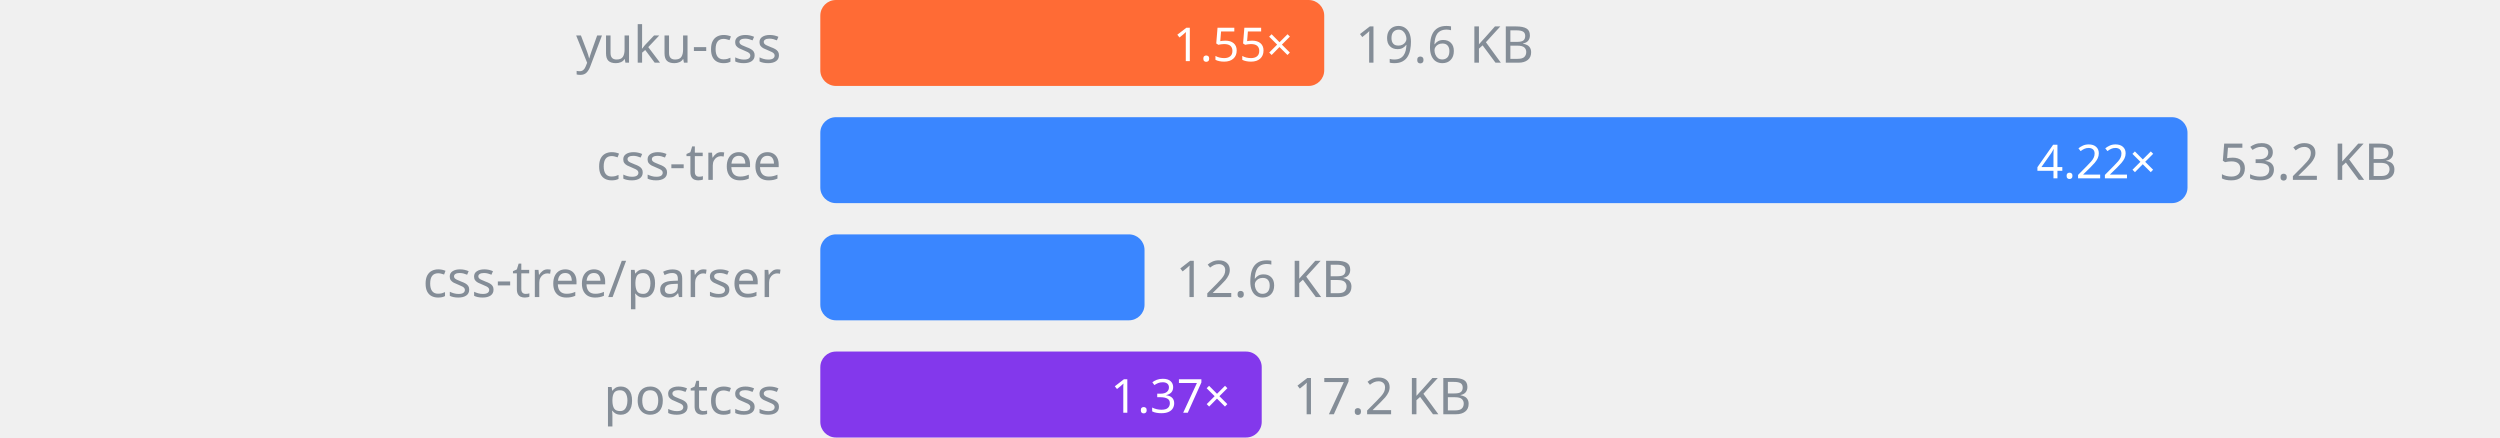
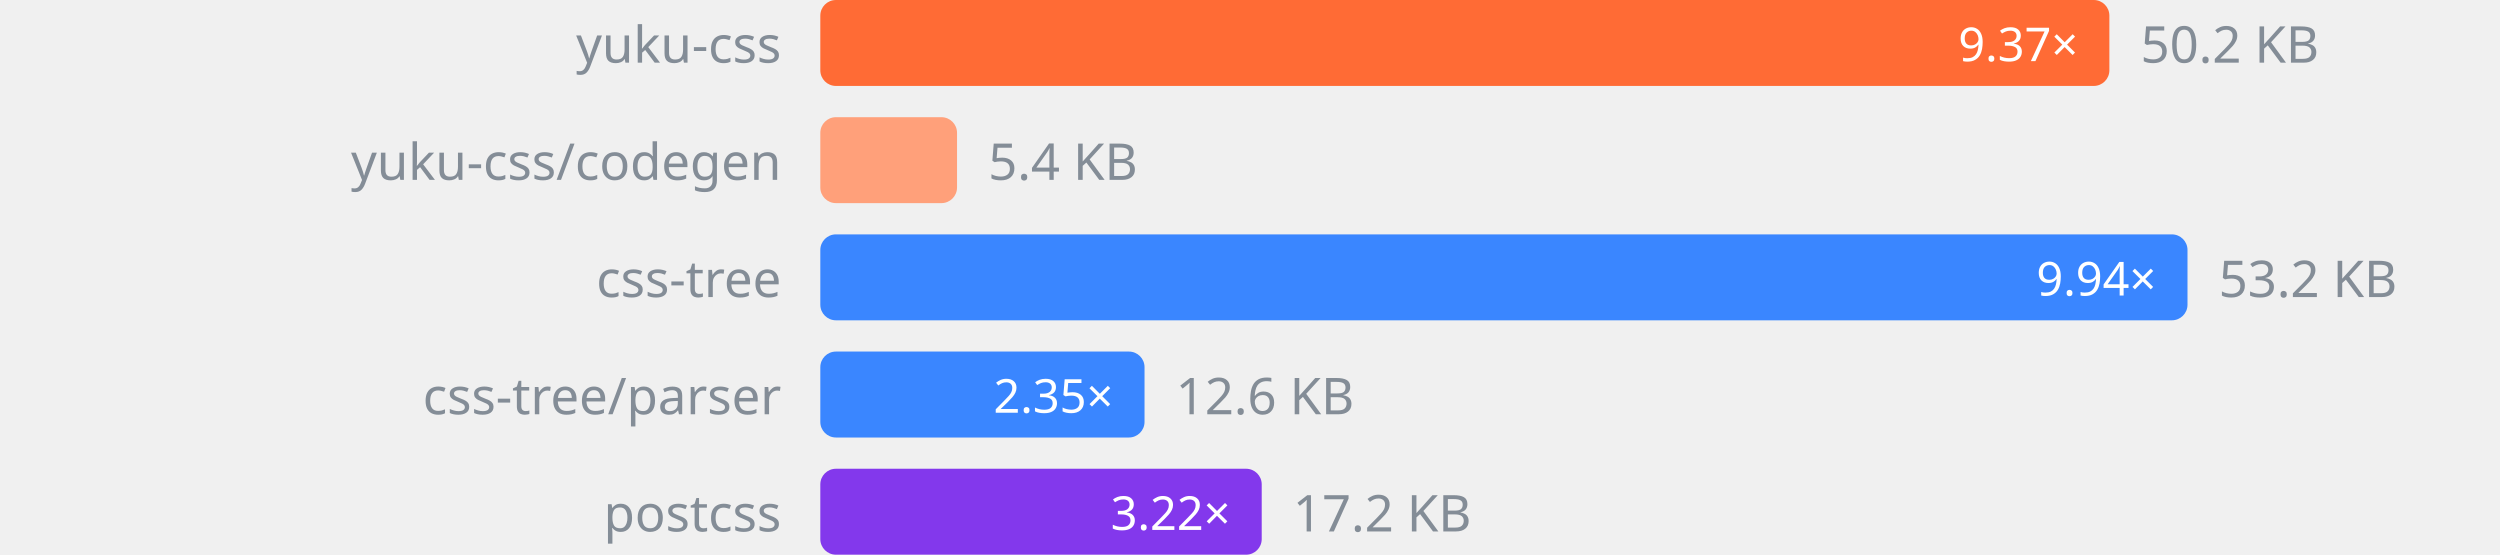
- <svg xmlns="http://www.w3.org/2000/svg" width="640" height="112" viewBox="0 0 640 112">
+ <svg xmlns="http://www.w3.org/2000/svg" width="640" height="142" viewBox="0 0 640 142">
  <style>
    text { font: 13px -apple-system, BlinkMacSystemFont, "Segoe UI", "Noto Sans", Helvetica, Arial, sans-serif; fill: #848d97; dominant-baseline: central; font-variant-numeric: tabular-nums }
    .ratio { font-size: 12px; fill: #fff }
  </style>
  <text x="200" y="11" text-anchor="end">yuku-css</text>
-   <rect x="210" y="0" width="129" height="22" rx="4" fill="#FF6B35" />
-   <text x="347" y="11">19.6 KB</text>
-   <text class="ratio" x="331" y="11" text-anchor="end">1.55×</text>
-   <text x="200" y="41" text-anchor="end">css-tree</text>
-   <rect x="210" y="30" width="350" height="22" rx="4" fill="#3A86FF" />
-   <text x="568" y="41">53.2 KB</text>
-   <text class="ratio" x="552" y="41" text-anchor="end">4.22×</text>
-   <text x="200" y="71" text-anchor="end">css-tree/parser</text>
-   <rect x="210" y="60" width="83" height="22" rx="4" fill="#3A86FF" />
-   <text x="301" y="71">12.6 KB</text>
-   <text x="200" y="101" text-anchor="end">postcss</text>
-   <rect x="210" y="90" width="113" height="22" rx="4" fill="#8338EC" />
-   <text x="331" y="101">17.2 KB</text>
-   <text class="ratio" x="315" y="101" text-anchor="end">1.37×</text>
+   <rect x="210" y="0" width="330" height="22" rx="4" fill="#FF6B35" />
+   <text x="548" y="11">50.2 KB</text>
+   <text class="ratio" x="532" y="11" text-anchor="end">9.37×</text>
+   <text x="200" y="41" text-anchor="end">yuku-css/codegen</text>
+   <rect x="210" y="30" width="35" height="22" rx="4" fill="#FFA07A" />
+   <text x="253" y="41">5.4 KB</text>
+   <text x="200" y="71" text-anchor="end">css-tree</text>
+   <rect x="210" y="60" width="350" height="22" rx="4" fill="#3A86FF" />
+   <text x="568" y="71">53.2 KB</text>
+   <text class="ratio" x="552" y="71" text-anchor="end">9.94×</text>
+   <text x="200" y="101" text-anchor="end">css-tree/parser</text>
+   <rect x="210" y="90" width="83" height="22" rx="4" fill="#3A86FF" />
+   <text x="301" y="101">12.6 KB</text>
+   <text class="ratio" x="285" y="101" text-anchor="end">2.35×</text>
+   <text x="200" y="131" text-anchor="end">postcss</text>
+   <rect x="210" y="120" width="113" height="22" rx="4" fill="#8338EC" />
+   <text x="331" y="131">17.2 KB</text>
+   <text class="ratio" x="315" y="131" text-anchor="end">3.22×</text>
</svg>
